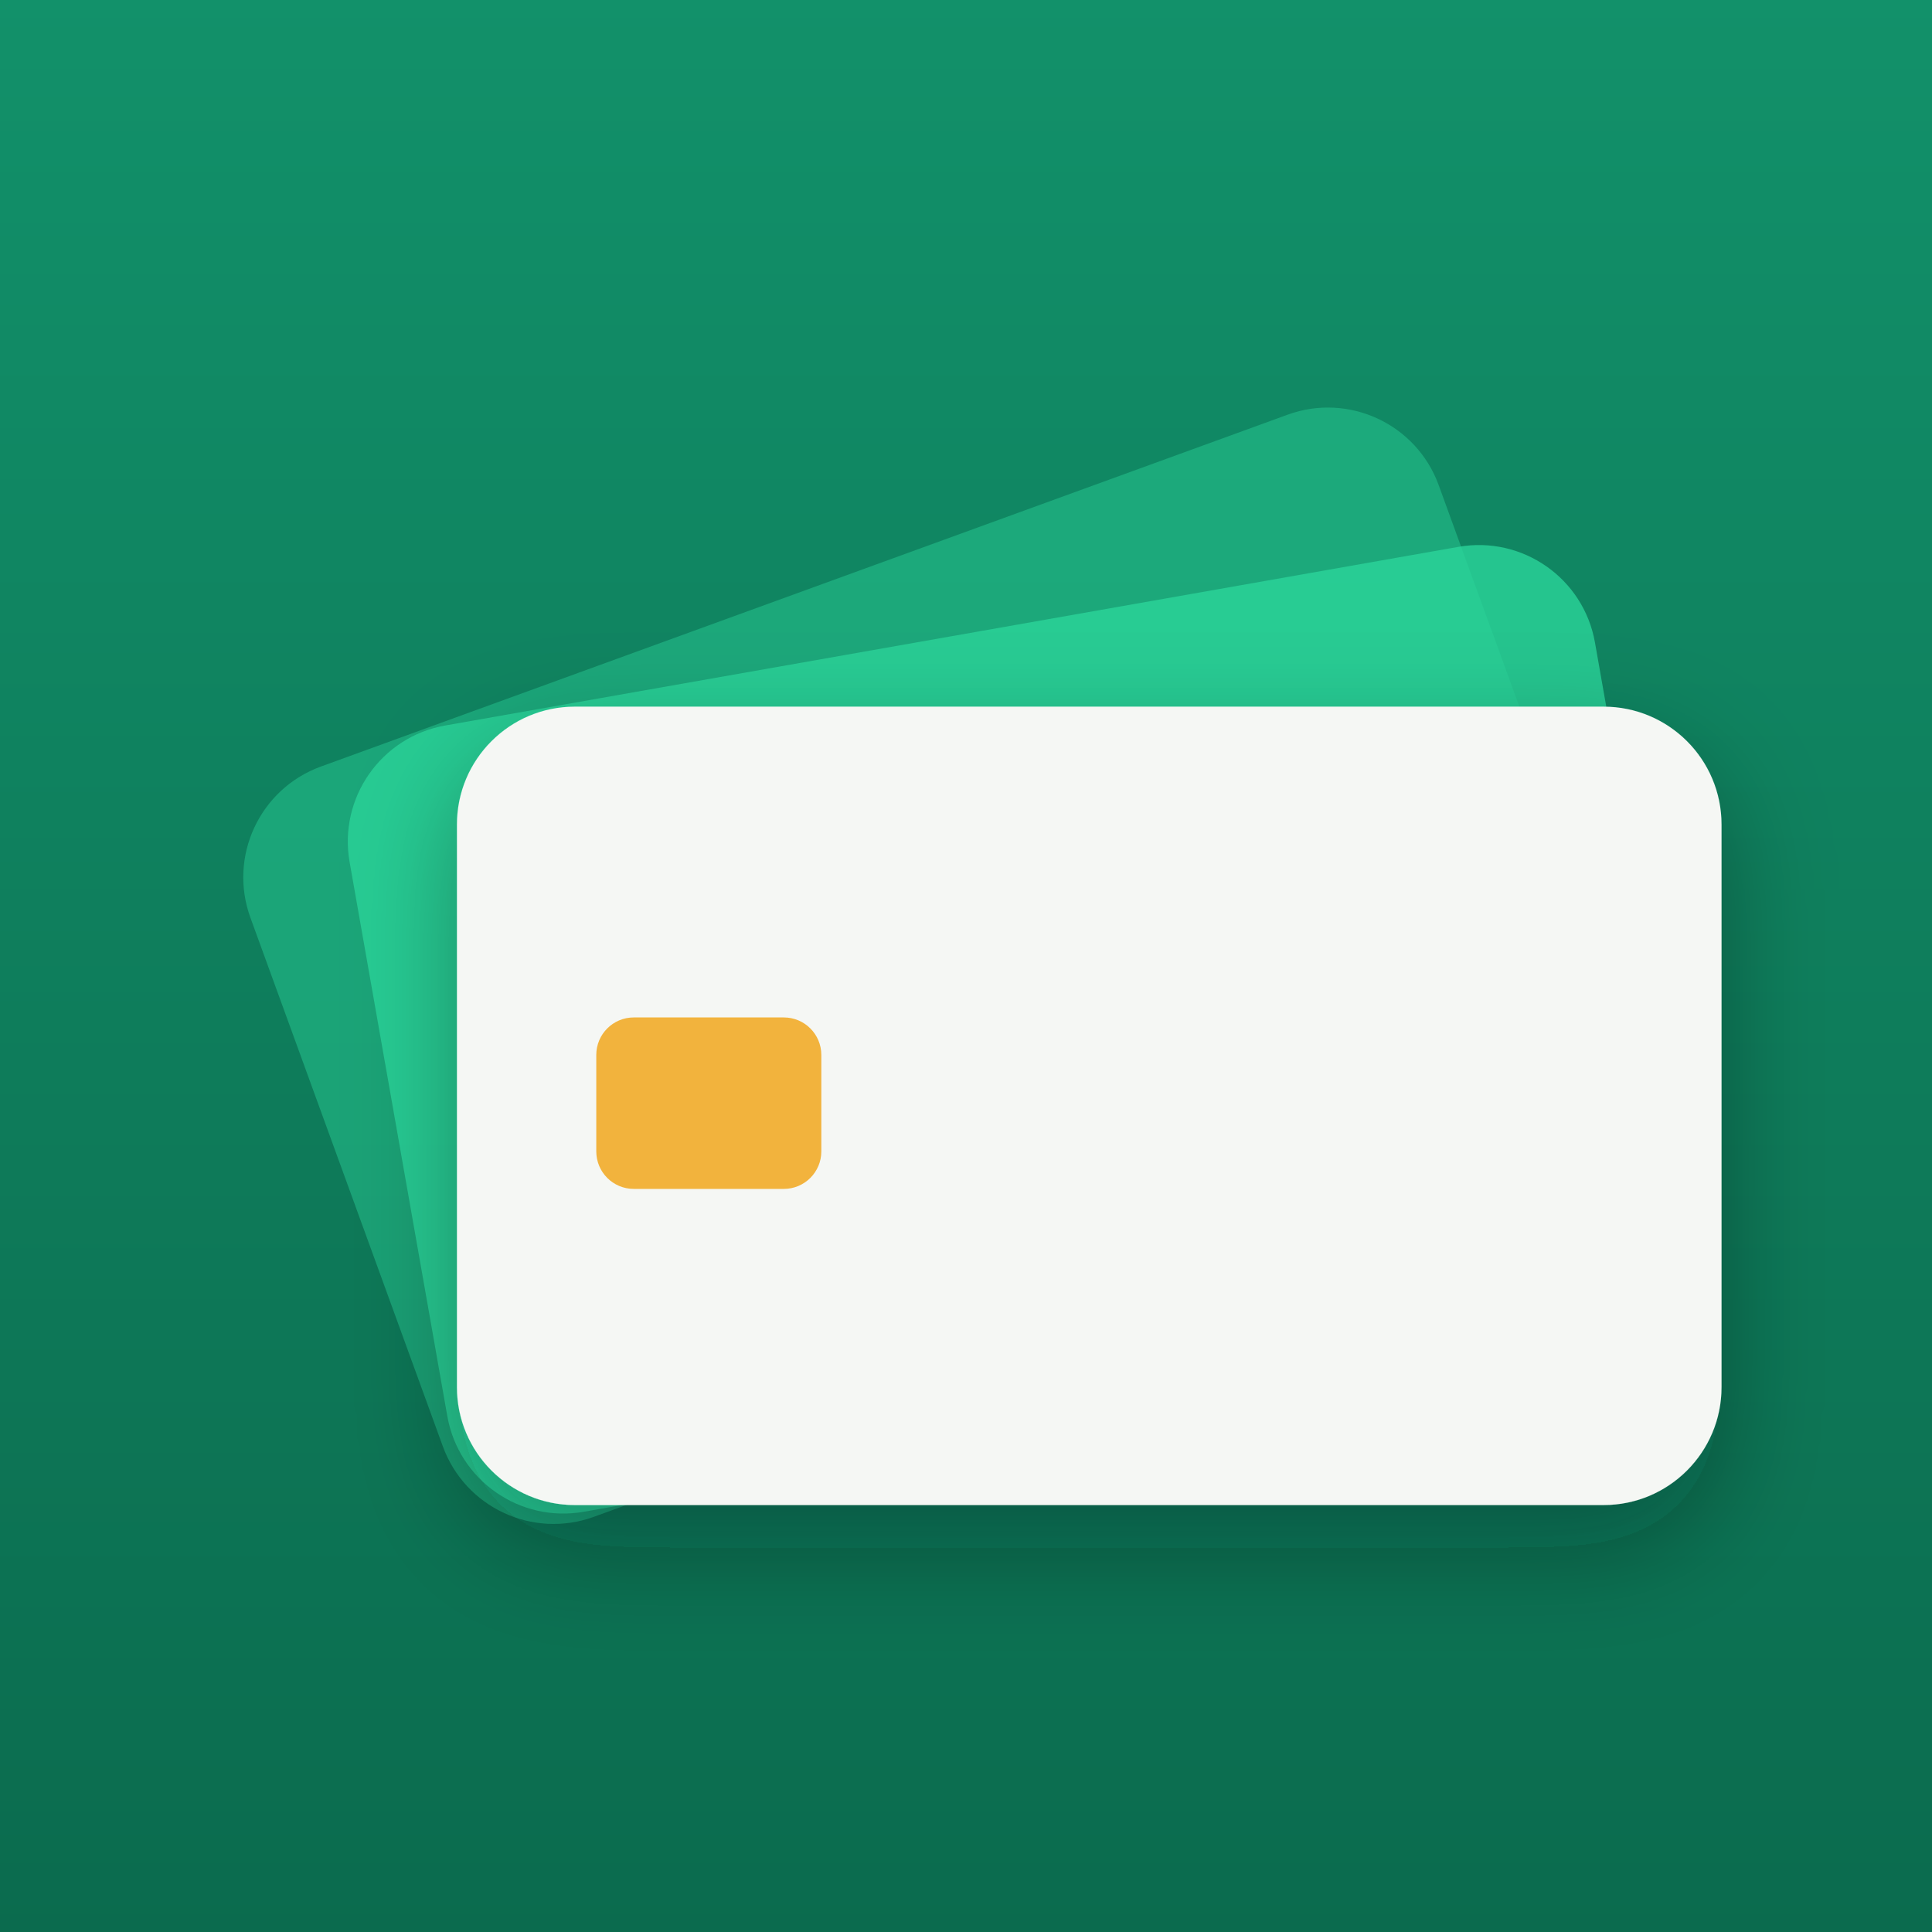
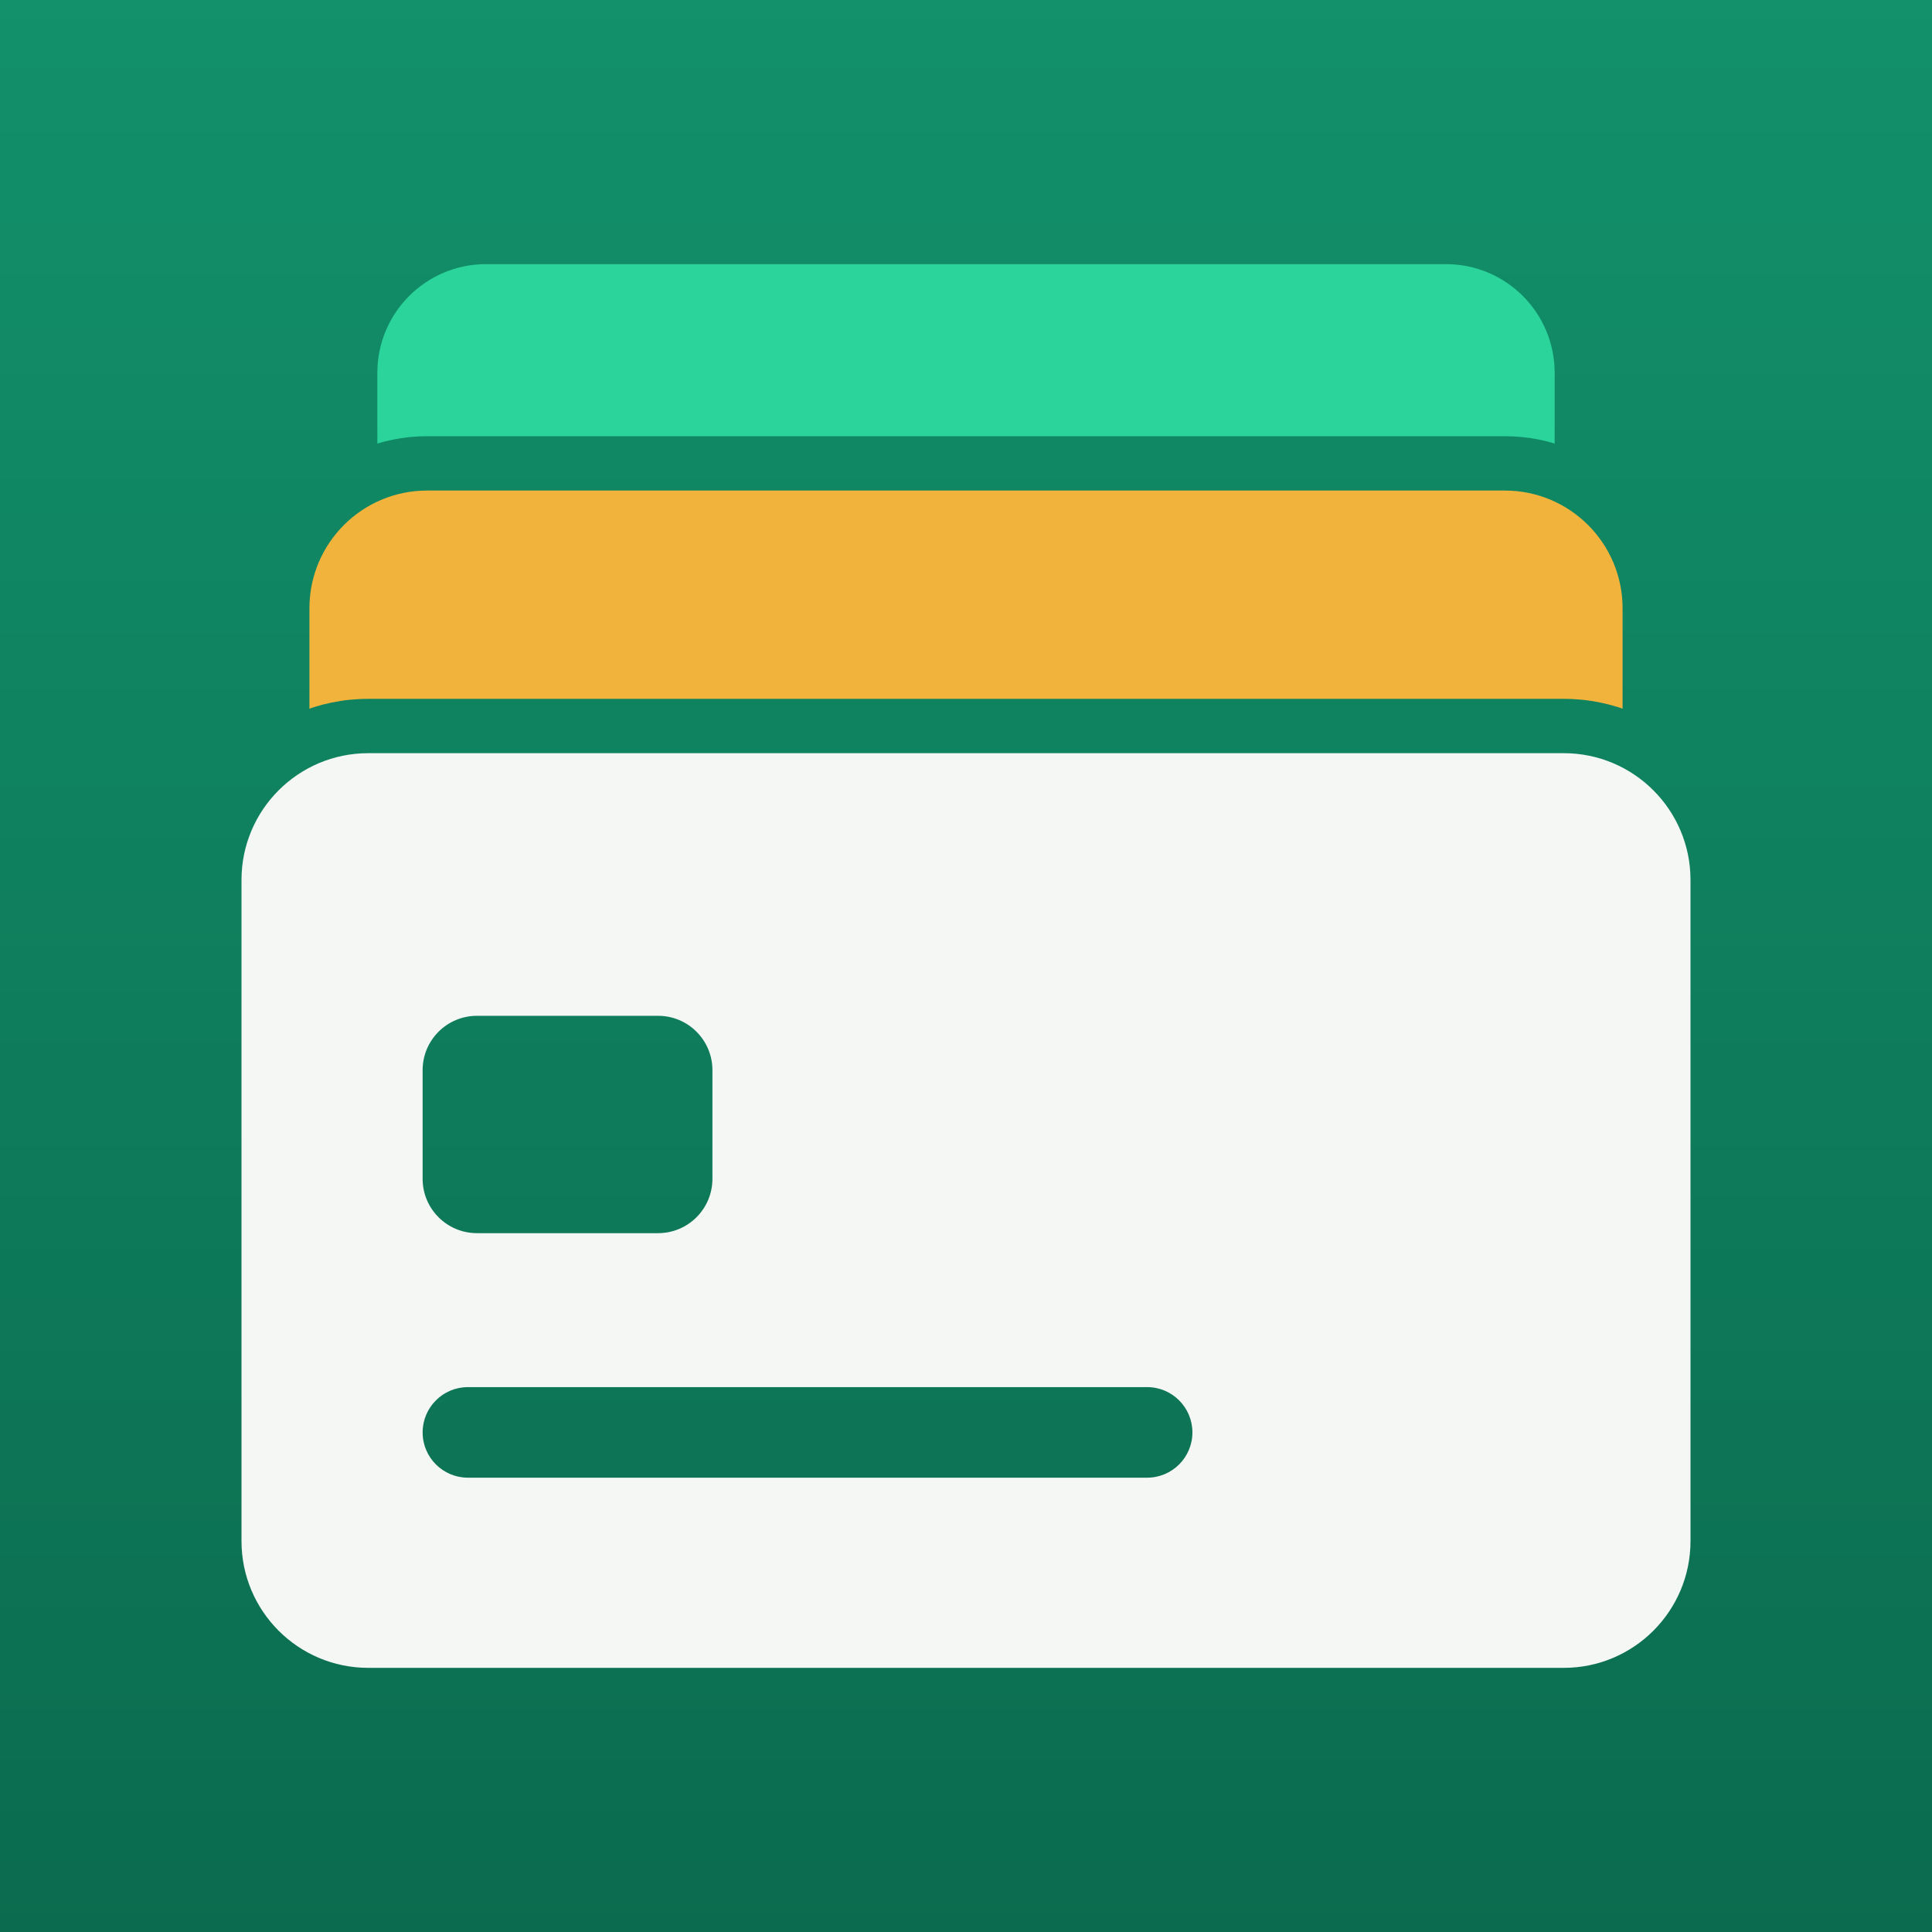
<svg xmlns="http://www.w3.org/2000/svg" viewBox="0 0 512 512" width="512" height="512">
  <defs>
    <linearGradient id="fondo" x1="0" y1="0" x2="0" y2="1">
      <stop offset="0" stop-color="#12916A" />
      <stop offset="1" stop-color="#0B6B4E" />
    </linearGradient>
-     <filter id="sombra" x="-30%" y="-30%" width="160%" height="170%">
-       <feDropShadow dx="0" dy="8" stdDeviation="10" flood-color="#0D1B16" flood-opacity="0.32" />
-     </filter>
+     <mask id="hueco0" maskUnits="userSpaceOnUse" x="0" y="0" width="512" height="512">
+       <rect width="512" height="512" fill="#fff" />
+       <rect x="99" y="140" width="314" height="207" rx="38" fill="#000" />
+       <rect x="84" y="198" width="344" height="226" rx="40" fill="#000" />
+     </mask>
+     <mask id="hueco1" maskUnits="userSpaceOnUse" x="0" y="0" width="512" height="512">
+       <rect width="512" height="512" fill="#fff" />
+       <rect x="84" y="198" width="344" height="226" rx="40" fill="#000" />
+     </mask>
+     <mask id="hueco2" maskUnits="userSpaceOnUse" x="0" y="0" width="512" height="512">
+       <rect width="512" height="512" fill="#fff" />
+       <rect x="136" y="268" width="64" height="48" rx="12" fill="#000" />
+       <rect x="136" y="350" width="170" height="20" rx="10" fill="#000" />
+     </mask>
  </defs>
  <rect width="512" height="512" fill="url(#fondo)" />
-   <g transform="translate(256 256) scale(1.42) translate(-233.0 -260.4)">
-     <rect x="138" y="212" width="236" height="149" rx="22" fill="#2BD49A" fill-opacity="0.45" transform="rotate(-20 168 352)" />
-     <rect x="138" y="212" width="236" height="149" rx="22" fill="#2BD49A" fill-opacity="0.8" transform="rotate(-10 168 352)" />
-     <g filter="url(#sombra)">
-       <rect x="138" y="212" width="236" height="149" rx="22" fill="#F5F7F4" />
-       <rect x="164" y="270" width="42" height="32" rx="7" fill="#F2B33D" />
-     </g>
+   <g transform="translate(256 256) scale(1.2) translate(-256 -257.0)">
+     <rect x="126" y="102" width="260" height="164" rx="24" fill="#2BD49A" mask="url(#hueco0)" />
+     <rect x="111" y="152" width="290" height="183" rx="26" fill="#F2B33D" mask="url(#hueco1)" />
+     <rect x="96" y="210" width="320" height="202" rx="28" fill="#F5F7F4" mask="url(#hueco2)" />
  </g>
</svg>
